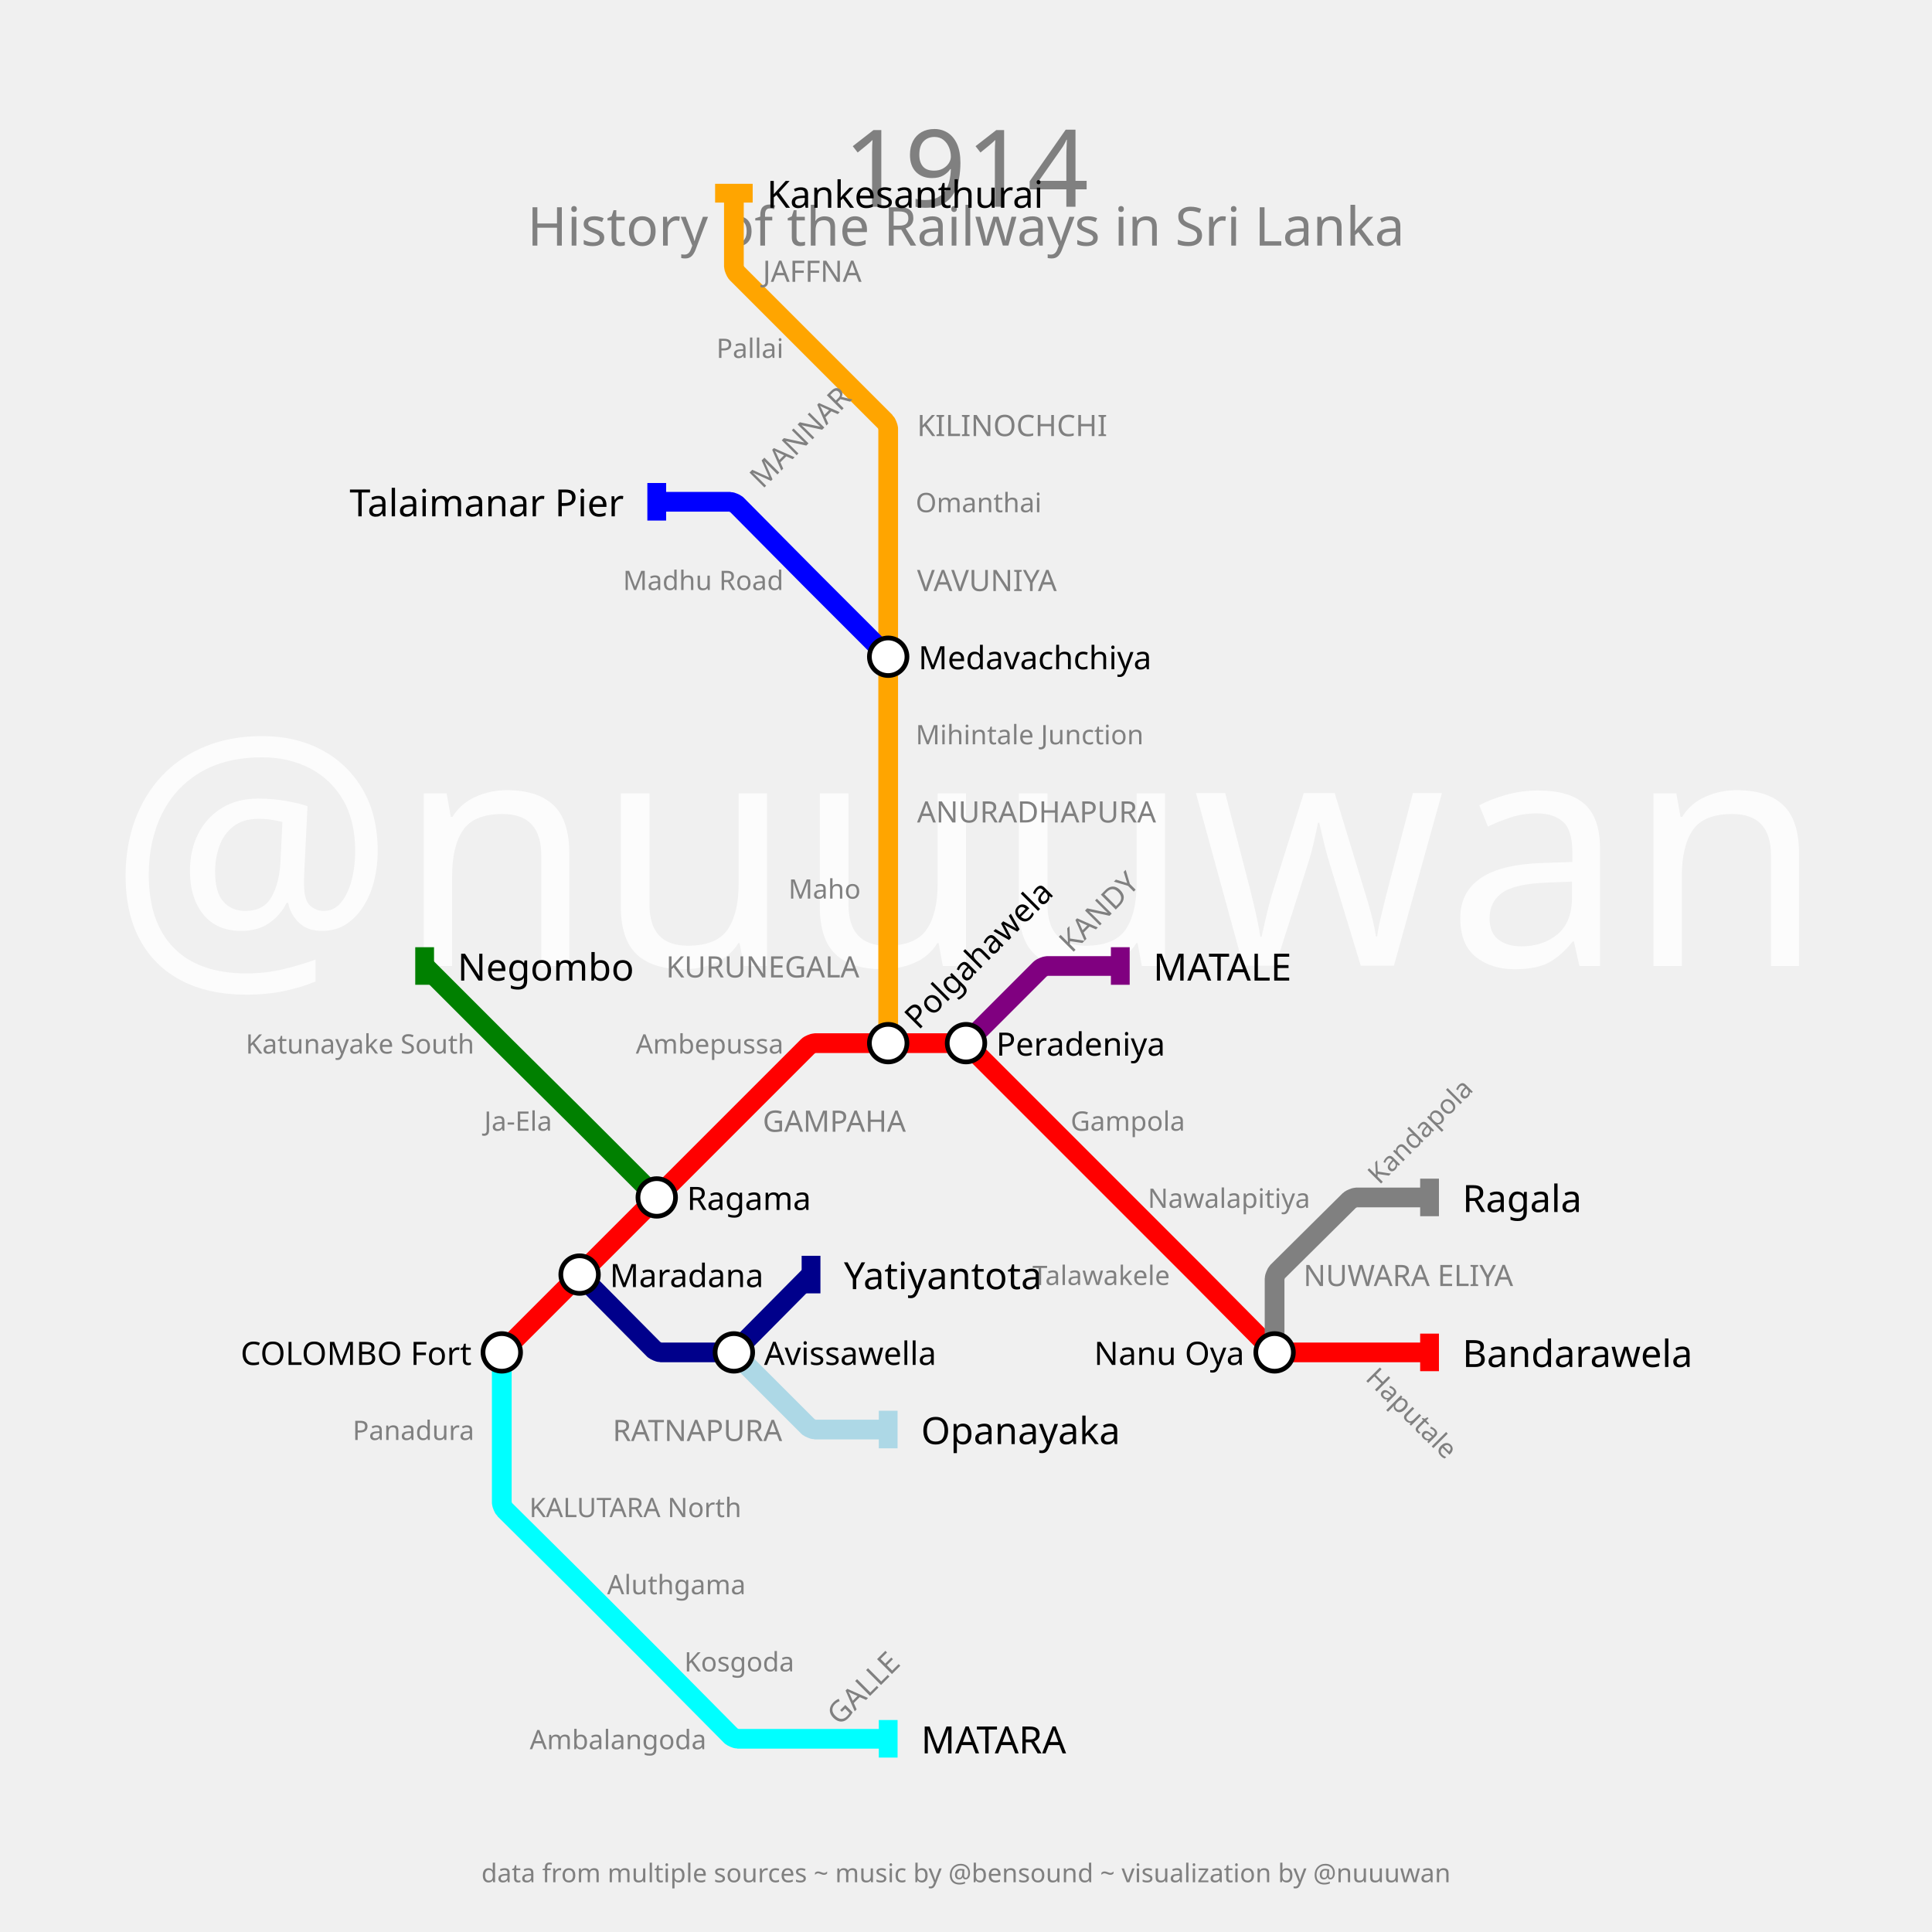
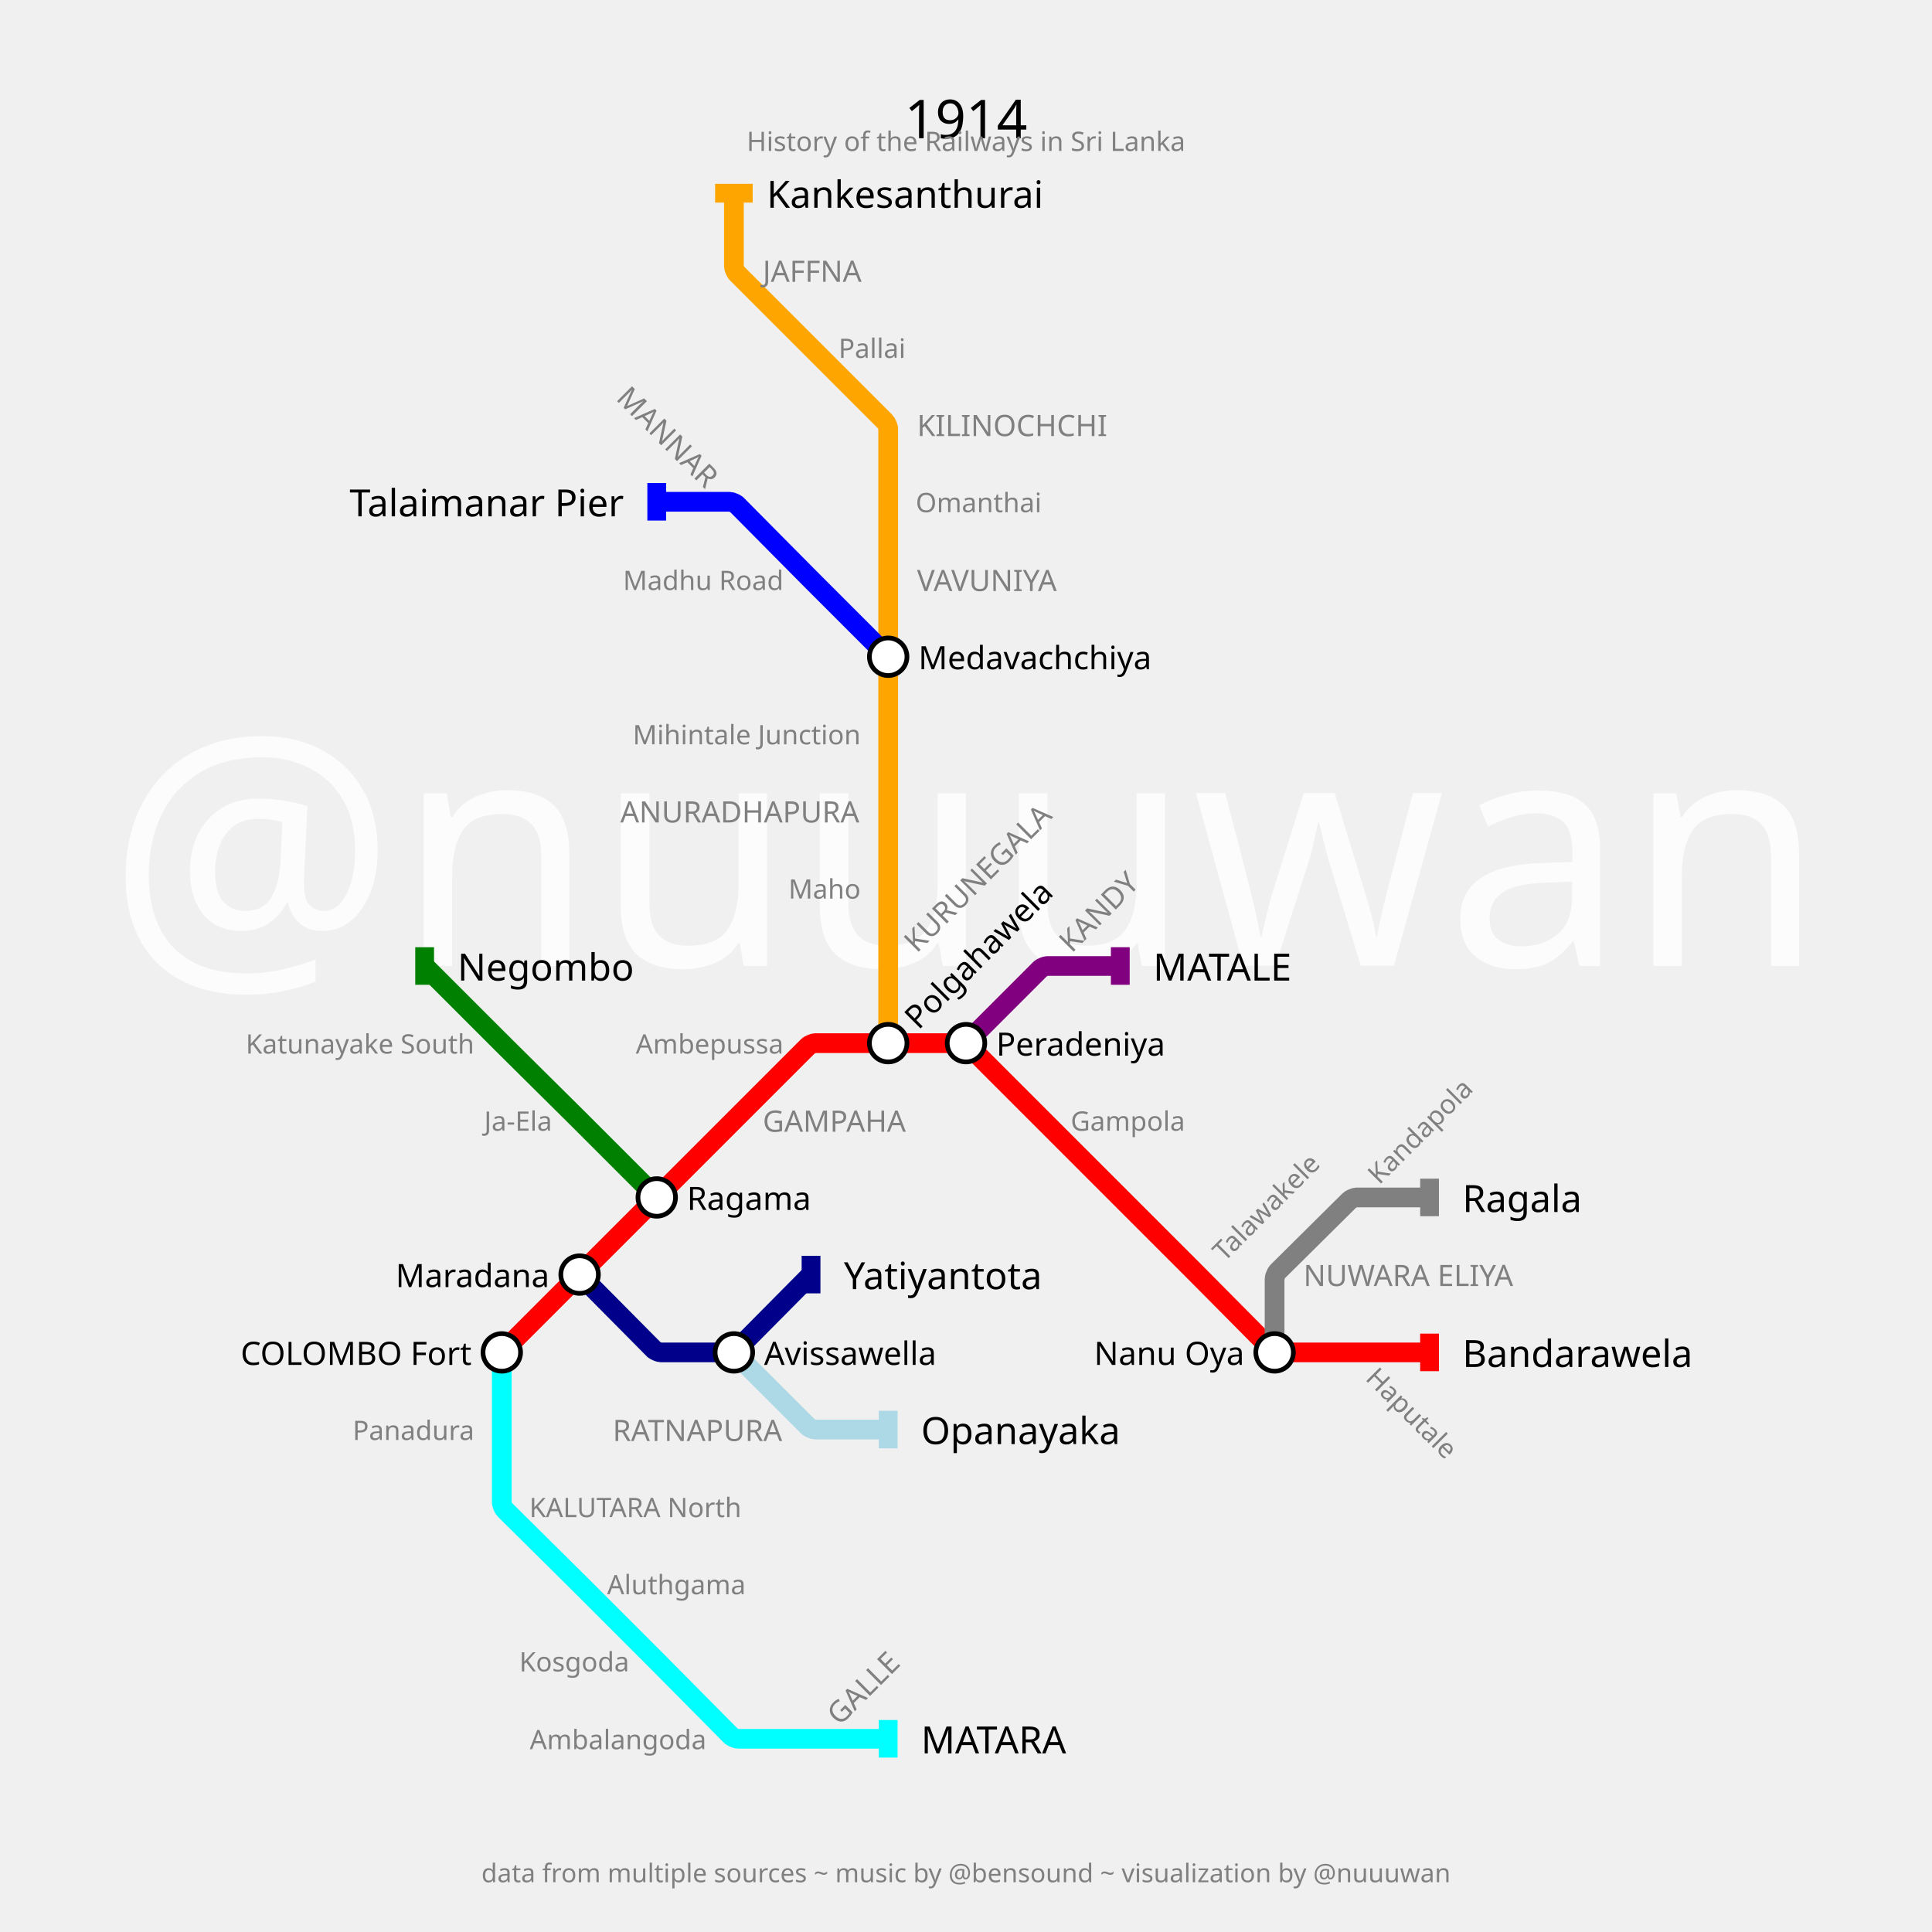
<svg xmlns="http://www.w3.org/2000/svg" width="2880" height="2880" padding="288">
  <text fill="#fcfcfc" stroke="none" font-size="480.0" font-family="p22" x="1440.0" y="1440.0" text-anchor="middle" dominant-baseline="center">@nuuuwan</text>
-   <text fill="gray" stroke="none" font-size="160" font-family="p22" x="1440.0" y="184.0" text-anchor="middle" dominant-baseline="hanging">1914</text>
-   <text fill="gray" stroke="none" font-size="80" font-family="p22" x="1440.0" y="304.0" text-anchor="middle" dominant-baseline="hanging">History of the Railways in Sri Lanka</text>
+   <text fill="black" stroke="none" font-size="80" font-family="p22" x="1440.0" y="144.0" text-anchor="middle" dominant-baseline="hanging">1914</text>
+   <text fill="gray" stroke="none" font-size="40" font-family="p22" x="1440.0" y="194.0" text-anchor="middle" dominant-baseline="hanging">History of the Railways in Sri Lanka</text>
  <text fill="gray" stroke="none" font-size="38.4" font-family="p22" x="1440.0" y="2776.0" text-anchor="middle" dominant-baseline="text-top">data from multiple sources ~ music by @bensound ~ visualization by @nuuuwan</text>
  <g>
    <path fill="none" stroke-width="29.4" stroke-opacity="1" d="M 748.0,2016.0 L 864.0,1900.0 L 979.0,1785.0 L 1094.0,1670.0 L 1204.934,1559.066 C 1206.289,1557.711 1212.833,1555.0 1214.75,1555.0 L 1324.0,1555.0 L 1434.2,1555.0 C 1436.133,1555.0 1442.734,1557.734 1444.101,1559.101 L 1555.0,1670.0 L 1670.0,1785.0 L 1779.25,1894.25 C 1781.167,1896.167 1788.817,1903.85 1790.725,1905.775 L 1895.917,2011.881 C 1897.278,2013.254 1903.867,2016.0 1905.8,2016.0 L 2016.0,2016.0 L 2131.0,2016.0" stroke="red" />
    <rect stroke="none" fill-opacity="1" x="2117" y="1988" width="28" height="56" fill="red" />
  </g>
  <g>
    <path fill="none" stroke-width="29.4" stroke-opacity="1" d="M 1440.0,1555.0 L 1550.934,1444.066 C 1552.289,1442.711 1558.833,1440.0 1560.75,1440.0 L 1670.0,1440.0" stroke="purple" />
    <rect stroke="none" fill-opacity="1" x="1656" y="1412" width="28" height="56" fill="purple" />
  </g>
  <g>
    <path fill="none" stroke-width="29.4" stroke-opacity="1" d="M 748.0,2016.0 L 748.0,2131.0 L 748.0,2240.25 C 748.0,2242.167 750.722,2248.699 752.083,2250.048 L 858.404,2355.452 C 860.269,2357.302 867.715,2364.715 869.572,2366.572 L 973.529,2470.529 C 975.352,2472.352 982.632,2479.663 984.448,2481.495 L 1089.952,2587.917 C 1091.301,2589.278 1097.833,2592.0 1099.75,2592.0 L 1209.0,2592.0 L 1324.0,2592.0" stroke="cyan" />
    <rect stroke="none" fill-opacity="1" x="1310" y="2564" width="28" height="56" fill="cyan" />
  </g>
  <g>
    <path fill="none" stroke-width="29.4" stroke-opacity="1" d="M 1324.0,1555.0 L 1324.0,1440.0 L 1324.0,1324.0 L 1324.0,1209.0 L 1324.0,1094.0 L 1324.0,979.0 L 1324.0,864.0 L 1324.0,748.0 L 1324.0,638.75 C 1324.0,636.833 1321.289,630.289 1319.934,628.934 L 1209.0,518.0 L 1098.066,407.066 C 1096.711,405.711 1094.0,399.167 1094.0,397.25 L 1094.0,288.0" stroke="orange" />
    <rect stroke="none" fill-opacity="1" x="1066" y="274" width="56" height="28" fill="orange" />
  </g>
  <g>
    <path fill="none" stroke-width="29.4" stroke-opacity="1" d="M 864.0,1900.0 L 974.952,2011.917 C 976.301,2013.278 982.833,2016.0 984.75,2016.0 L 1088.537,2016.0 C 1090.358,2016.0 1096.564,2013.414 1097.846,2012.121 L 1209.0,1900.0" stroke="darkblue" />
    <rect stroke="none" fill-opacity="1" x="1195" y="1872" width="28" height="56" fill="darkblue" />
  </g>
  <g>
    <path fill="none" stroke-width="29.4" stroke-opacity="1" d="M 1900.0,2016.0 L 1900.0,1905.8 C 1900.0,1903.867 1902.746,1897.278 1904.119,1895.917 L 2011.917,1789.048 C 2013.278,1787.699 2019.833,1785.0 2021.75,1785.0 L 2131.0,1785.0" stroke="gray" />
    <rect stroke="none" fill-opacity="1" x="2117" y="1757" width="28" height="56" fill="gray" />
  </g>
  <g>
    <path fill="none" stroke-width="29.4" stroke-opacity="1" d="M 979.0,1785.0 L 869.75,1675.75 C 867.833,1673.833 860.15,1666.183 858.225,1664.275 L 753.511,1560.464 C 751.674,1558.642 744.342,1551.342 742.512,1549.512 L 633.0,1440.0" stroke="green" />
    <rect stroke="none" fill-opacity="1" x="619" y="1412" width="28" height="56" fill="green" />
  </g>
  <g>
    <path fill="none" stroke-width="29.4" stroke-opacity="1" d="M 1094.0,2016.0 L 1204.934,2126.934 C 1206.289,2128.289 1212.833,2131.0 1214.75,2131.0 L 1324.0,2131.0" stroke="lightblue" />
    <rect stroke="none" fill-opacity="1" x="1310" y="2103" width="28" height="56" fill="lightblue" />
  </g>
  <g>
    <path fill="none" stroke-width="29.4" stroke-opacity="1" d="M 1324.0,979.0 L 1214.75,869.75 C 1212.833,867.833 1205.183,860.15 1203.275,858.225 L 1098.048,752.083 C 1096.699,750.722 1090.167,748.0 1088.25,748.0 L 979.0,748.0" stroke="blue" />
    <rect stroke="none" fill-opacity="1" x="965" y="720" width="28" height="56" fill="blue" />
  </g>
  <g>
    <text fill="black" stroke="none" font-size="56.0" font-family="p22" font-weight="100" text-anchor="start" dominant-baseline="central" x="2180.0" y="2016" transform="translate(2131,2016) rotate(0) translate(-2131,-2016)">Bandarawela</text>
  </g>
  <g>
    <text fill="black" stroke="none" font-size="56.0" font-family="p22" font-weight="100" text-anchor="start" dominant-baseline="central" x="1719.0" y="1440" transform="translate(1670,1440) rotate(0) translate(-1670,-1440)">MATALE</text>
  </g>
  <g>
    <text fill="black" stroke="none" font-size="56.0" font-family="p22" font-weight="100" text-anchor="start" dominant-baseline="central" x="1373.0" y="2592" transform="translate(1324,2592) rotate(0) translate(-1324,-2592)">MATARA</text>
  </g>
  <g>
    <text fill="black" stroke="none" font-size="56.0" font-family="p22" font-weight="100" text-anchor="start" dominant-baseline="central" x="1143.0" y="288" transform="translate(1094,288) rotate(0) translate(-1094,-288)">Kankesanthurai</text>
  </g>
  <g>
    <text fill="black" stroke="none" font-size="56.0" font-family="p22" font-weight="100" text-anchor="start" dominant-baseline="central" x="1258.0" y="1900" transform="translate(1209,1900) rotate(0) translate(-1209,-1900)">Yatiyantota</text>
  </g>
  <g>
    <text fill="black" stroke="none" font-size="56.0" font-family="p22" font-weight="100" text-anchor="start" dominant-baseline="central" x="2180.0" y="1785" transform="translate(2131,1785) rotate(0) translate(-2131,-1785)">Ragala</text>
  </g>
  <g>
    <text fill="black" stroke="none" font-size="56.0" font-family="p22" font-weight="100" text-anchor="start" dominant-baseline="central" x="682.0" y="1440" transform="translate(633,1440) rotate(0) translate(-633,-1440)">Negombo</text>
  </g>
  <g>
    <text fill="black" stroke="none" font-size="56.0" font-family="p22" font-weight="100" text-anchor="start" dominant-baseline="central" x="1373.0" y="2131" transform="translate(1324,2131) rotate(0) translate(-1324,-2131)">Opanayaka</text>
  </g>
  <g>
    <text fill="black" stroke="none" font-size="56.0" font-family="p22" font-weight="100" text-anchor="end" dominant-baseline="central" x="930.0" y="748" transform="translate(979,748) rotate(0) translate(-979,-748)">Talaimanar Pier</text>
  </g>
  <g>
    <circle r="28" fill="white" stroke="black" stroke-width="7.0" cx="748" cy="2016" />
    <text fill="black" stroke="none" font-size="48.0" font-family="p22" font-weight="100" text-anchor="end" dominant-baseline="central" x="703.0" y="2016" transform="translate(748,2016) rotate(0) translate(-748,-2016)">COLOMBO Fort</text>
  </g>
  <g>
    <circle r="28" fill="white" stroke="black" stroke-width="7.0" cx="864" cy="1900" />
-     <text fill="black" stroke="none" font-size="48.0" font-family="p22" font-weight="100" text-anchor="start" dominant-baseline="central" x="909.0" y="1900" transform="translate(864,1900) rotate(0) translate(-864,-1900)">Maradana</text>
+     <text fill="black" stroke="none" font-size="48.0" font-family="p22" font-weight="100" text-anchor="end" dominant-baseline="central" x="819.0" y="1900" transform="translate(864,1900) rotate(0) translate(-864,-1900)">Maradana</text>
  </g>
  <g>
    <circle r="28" fill="white" stroke="black" stroke-width="7.0" cx="979" cy="1785" />
    <text fill="black" stroke="none" font-size="48.0" font-family="p22" font-weight="100" text-anchor="start" dominant-baseline="central" x="1024.0" y="1785" transform="translate(979,1785) rotate(0) translate(-979,-1785)">Ragama</text>
  </g>
  <g>
    <circle r="28" fill="white" stroke="black" stroke-width="7.0" cx="1324" cy="1555" />
    <text fill="black" stroke="none" font-size="48.0" font-family="p22" font-weight="100" text-anchor="start" dominant-baseline="central" x="1369.0" y="1555" transform="translate(1324,1555) rotate(-45) translate(-1324,-1555)">Polgahawela</text>
  </g>
  <g>
    <circle r="28" fill="white" stroke="black" stroke-width="7.0" cx="1440" cy="1555" />
    <text fill="black" stroke="none" font-size="48.0" font-family="p22" font-weight="100" text-anchor="start" dominant-baseline="central" x="1485.0" y="1555" transform="translate(1440,1555) rotate(0) translate(-1440,-1555)">Peradeniya</text>
  </g>
  <g>
    <circle r="28" fill="white" stroke="black" stroke-width="7.0" cx="1900" cy="2016" />
    <text fill="black" stroke="none" font-size="48.0" font-family="p22" font-weight="100" text-anchor="end" dominant-baseline="central" x="1855.0" y="2016" transform="translate(1900,2016) rotate(0) translate(-1900,-2016)">Nanu Oya</text>
  </g>
  <g>
    <circle r="28" fill="white" stroke="black" stroke-width="7.0" cx="1324" cy="979" />
    <text fill="black" stroke="none" font-size="48.0" font-family="p22" font-weight="100" text-anchor="start" dominant-baseline="central" x="1369.0" y="979" transform="translate(1324,979) rotate(0) translate(-1324,-979)">Medavachchiya</text>
  </g>
  <g>
    <circle r="28" fill="white" stroke="black" stroke-width="7.0" cx="1094" cy="2016" />
    <text fill="black" stroke="none" font-size="48.0" font-family="p22" font-weight="100" text-anchor="start" dominant-baseline="central" x="1139.0" y="2016" transform="translate(1094,2016) rotate(0) translate(-1094,-2016)">Avissawella</text>
  </g>
  <g>
    <text fill="gray" stroke="none" font-size="44.0" font-family="p22" font-weight="100" text-anchor="start" dominant-baseline="central" x="1137.0" y="1670" transform="translate(1094,1670) rotate(0) translate(-1094,-1670)">GAMPAHA</text>
  </g>
  <g>
    <text fill="gray" stroke="none" font-size="44.0" font-family="p22" font-weight="100" text-anchor="start" dominant-baseline="central" x="1598.0" y="1440" transform="translate(1555,1440) rotate(-45) translate(-1555,-1440)">KANDY</text>
  </g>
  <g>
    <text fill="gray" stroke="none" font-size="44.0" font-family="p22" font-weight="100" text-anchor="start" dominant-baseline="central" x="1252.0" y="2592" transform="translate(1209,2592) rotate(-45) translate(-1209,-2592)">GALLE</text>
  </g>
  <g>
-     <text fill="gray" stroke="none" font-size="44.0" font-family="p22" font-weight="100" text-anchor="end" dominant-baseline="central" x="1281.0" y="1440" transform="translate(1324,1440) rotate(0) translate(-1324,-1440)">KURUNEGALA</text>
+     <text fill="gray" stroke="none" font-size="44.0" font-family="p22" font-weight="100" text-anchor="start" dominant-baseline="central" x="1367.0" y="1440" transform="translate(1324,1440) rotate(-45) translate(-1324,-1440)">KURUNEGALA</text>
  </g>
  <g>
-     <text fill="gray" stroke="none" font-size="44.0" font-family="p22" font-weight="100" text-anchor="start" dominant-baseline="central" x="1367.0" y="1209" transform="translate(1324,1209) rotate(0) translate(-1324,-1209)">ANURADHAPURA</text>
+     <text fill="gray" stroke="none" font-size="44.0" font-family="p22" font-weight="100" text-anchor="end" dominant-baseline="central" x="1281.0" y="1209" transform="translate(1324,1209) rotate(0) translate(-1324,-1209)">ANURADHAPURA</text>
  </g>
  <g>
    <text fill="gray" stroke="none" font-size="44.0" font-family="p22" font-weight="100" text-anchor="start" dominant-baseline="central" x="1367.0" y="864" transform="translate(1324,864) rotate(0) translate(-1324,-864)">VAVUNIYA</text>
  </g>
  <g>
    <text fill="gray" stroke="none" font-size="44.0" font-family="p22" font-weight="100" text-anchor="start" dominant-baseline="central" x="1367.0" y="633" transform="translate(1324,633) rotate(0) translate(-1324,-633)">KILINOCHCHI</text>
  </g>
  <g>
    <text fill="gray" stroke="none" font-size="44.0" font-family="p22" font-weight="100" text-anchor="start" dominant-baseline="central" x="1137.0" y="403" transform="translate(1094,403) rotate(0) translate(-1094,-403)">JAFFNA</text>
  </g>
  <g>
    <text fill="gray" stroke="none" font-size="44.0" font-family="p22" font-weight="100" text-anchor="start" dominant-baseline="central" x="1943.0" y="1900" transform="translate(1900,1900) rotate(0) translate(-1900,-1900)">NUWARA ELIYA</text>
  </g>
  <g>
    <text fill="gray" stroke="none" font-size="44.0" font-family="p22" font-weight="100" text-anchor="end" dominant-baseline="central" x="1166.0" y="2131" transform="translate(1209,2131) rotate(0) translate(-1209,-2131)">RATNAPURA</text>
  </g>
  <g>
-     <text fill="gray" stroke="none" font-size="44.0" font-family="p22" font-weight="100" text-anchor="start" dominant-baseline="central" x="1137.0" y="748" transform="translate(1094,748) rotate(-45) translate(-1094,-748)">MANNAR</text>
+     <text fill="gray" stroke="none" font-size="44.0" font-family="p22" font-weight="100" text-anchor="end" dominant-baseline="central" x="1051.0" y="748" transform="translate(1094,748) rotate(45) translate(-1094,-748)">MANNAR</text>
  </g>
  <g>
    <text fill="gray" stroke="none" font-size="40" font-family="p22" font-weight="100" text-anchor="end" dominant-baseline="central" x="1168.0" y="1555" transform="translate(1209,1555) rotate(0) translate(-1209,-1555)">Ambepussa</text>
  </g>
  <g>
    <text fill="gray" stroke="none" font-size="40" font-family="p22" font-weight="100" text-anchor="start" dominant-baseline="central" x="1596.0" y="1670" transform="translate(1555,1670) rotate(0) translate(-1555,-1670)">Gampola</text>
  </g>
+   <g />
  <g>
-     <text fill="gray" stroke="none" font-size="40" font-family="p22" font-weight="100" text-anchor="start" dominant-baseline="central" x="1711.0" y="1785" transform="translate(1670,1785) rotate(0) translate(-1670,-1785)">Nawalapitiya</text>
-   </g>
-   <g>
-     <text fill="gray" stroke="none" font-size="40" font-family="p22" font-weight="100" text-anchor="end" dominant-baseline="central" x="1744.0" y="1900" transform="translate(1785,1900) rotate(0) translate(-1785,-1900)">Talawakele</text>
+     <text fill="gray" stroke="none" font-size="40" font-family="p22" font-weight="100" text-anchor="start" dominant-baseline="central" x="1826.0" y="1900" transform="translate(1785,1900) rotate(-45) translate(-1785,-1900)">Talawakele</text>
  </g>
  <g>
    <text fill="gray" stroke="none" font-size="40" font-family="p22" font-weight="100" text-anchor="start" dominant-baseline="central" x="2057.0" y="2016" transform="translate(2016,2016) rotate(-315) translate(-2016,-2016)">Haputale</text>
  </g>
  <g>
    <text fill="gray" stroke="none" font-size="40" font-family="p22" font-weight="100" text-anchor="end" dominant-baseline="central" x="707.0" y="2131" transform="translate(748,2131) rotate(0) translate(-748,-2131)">Panadura</text>
  </g>
  <g>
    <text fill="gray" stroke="none" font-size="40" font-family="p22" font-weight="100" text-anchor="start" dominant-baseline="central" x="789.0" y="2246" transform="translate(748,2246) rotate(0) translate(-748,-2246)">KALUTARA North</text>
  </g>
  <g>
    <text fill="gray" stroke="none" font-size="40" font-family="p22" font-weight="100" text-anchor="start" dominant-baseline="central" x="905.0" y="2361" transform="translate(864,2361) rotate(0) translate(-864,-2361)">Aluthgama</text>
  </g>
  <g>
-     <text fill="gray" stroke="none" font-size="40" font-family="p22" font-weight="100" text-anchor="start" dominant-baseline="central" x="1020.0" y="2476" transform="translate(979,2476) rotate(0) translate(-979,-2476)">Kosgoda</text>
+     <text fill="gray" stroke="none" font-size="40" font-family="p22" font-weight="100" text-anchor="end" dominant-baseline="central" x="938.0" y="2476" transform="translate(979,2476) rotate(0) translate(-979,-2476)">Kosgoda</text>
  </g>
  <g>
    <text fill="gray" stroke="none" font-size="40" font-family="p22" font-weight="100" text-anchor="end" dominant-baseline="central" x="1053.0" y="2592" transform="translate(1094,2592) rotate(0) translate(-1094,-2592)">Ambalangoda</text>
  </g>
  <g>
    <text fill="gray" stroke="none" font-size="40" font-family="p22" font-weight="100" text-anchor="end" dominant-baseline="central" x="1283.0" y="1324" transform="translate(1324,1324) rotate(0) translate(-1324,-1324)">Maho</text>
  </g>
  <g>
-     <text fill="gray" stroke="none" font-size="40" font-family="p22" font-weight="100" text-anchor="start" dominant-baseline="central" x="1365.0" y="1094" transform="translate(1324,1094) rotate(0) translate(-1324,-1094)">Mihintale Junction</text>
+     <text fill="gray" stroke="none" font-size="40" font-family="p22" font-weight="100" text-anchor="end" dominant-baseline="central" x="1283.0" y="1094" transform="translate(1324,1094) rotate(0) translate(-1324,-1094)">Mihintale Junction</text>
  </g>
  <g>
    <text fill="gray" stroke="none" font-size="40" font-family="p22" font-weight="100" text-anchor="start" dominant-baseline="central" x="1365.0" y="748" transform="translate(1324,748) rotate(0) translate(-1324,-748)">Omanthai</text>
  </g>
  <g>
-     <text fill="gray" stroke="none" font-size="40" font-family="p22" font-weight="100" text-anchor="end" dominant-baseline="central" x="1168.0" y="518" transform="translate(1209,518) rotate(0) translate(-1209,-518)">Pallai</text>
+     <text fill="gray" stroke="none" font-size="40" font-family="p22" font-weight="100" text-anchor="start" dominant-baseline="central" x="1250.0" y="518" transform="translate(1209,518) rotate(0) translate(-1209,-518)">Pallai</text>
  </g>
  <g />
  <g>
    <text fill="gray" stroke="none" font-size="40" font-family="p22" font-weight="100" text-anchor="start" dominant-baseline="central" x="2057.0" y="1785" transform="translate(2016,1785) rotate(-45) translate(-2016,-1785)">Kandapola</text>
  </g>
  <g>
    <text fill="gray" stroke="none" font-size="40" font-family="p22" font-weight="100" text-anchor="end" dominant-baseline="central" x="823.0" y="1670" transform="translate(864,1670) rotate(0) translate(-864,-1670)">Ja-Ela</text>
  </g>
  <g>
    <text fill="gray" stroke="none" font-size="40" font-family="p22" font-weight="100" text-anchor="end" dominant-baseline="central" x="707.0" y="1555" transform="translate(748,1555) rotate(0) translate(-748,-1555)">Katunayake South</text>
  </g>
  <g>
    <text fill="gray" stroke="none" font-size="40" font-family="p22" font-weight="100" text-anchor="end" dominant-baseline="central" x="1168.0" y="864" transform="translate(1209,864) rotate(0) translate(-1209,-864)">Madhu Road</text>
  </g>
</svg>
